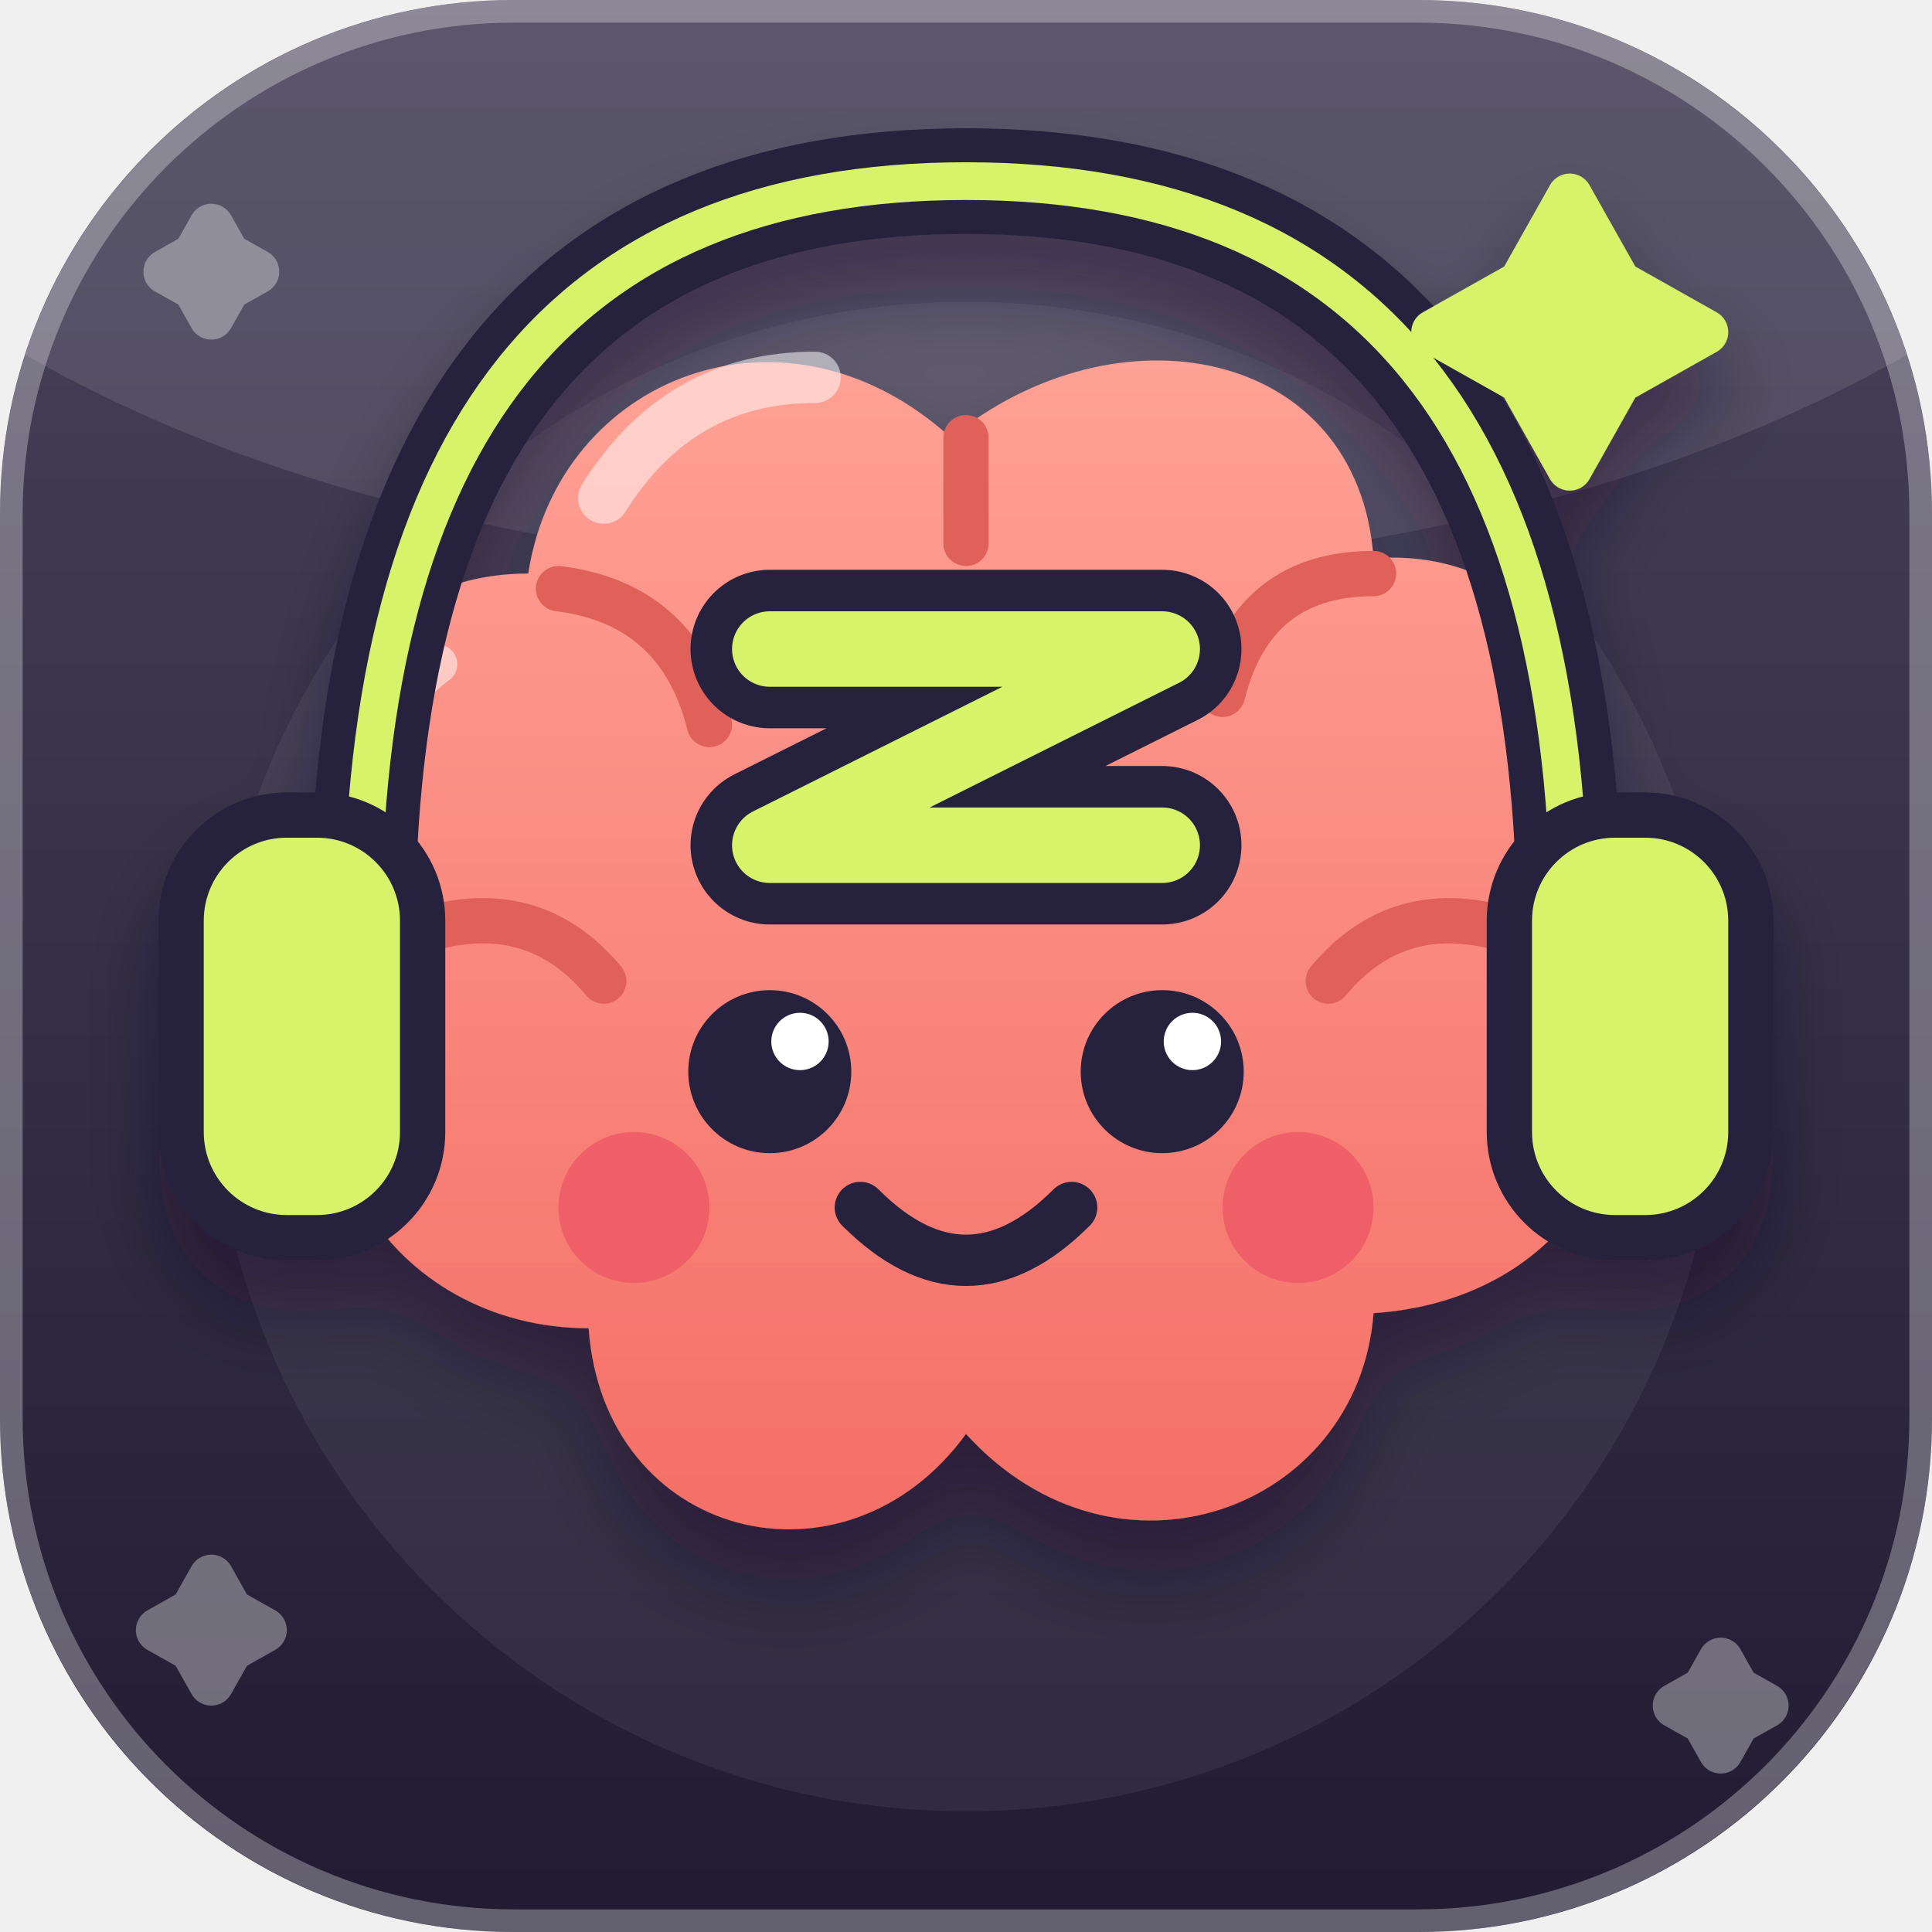
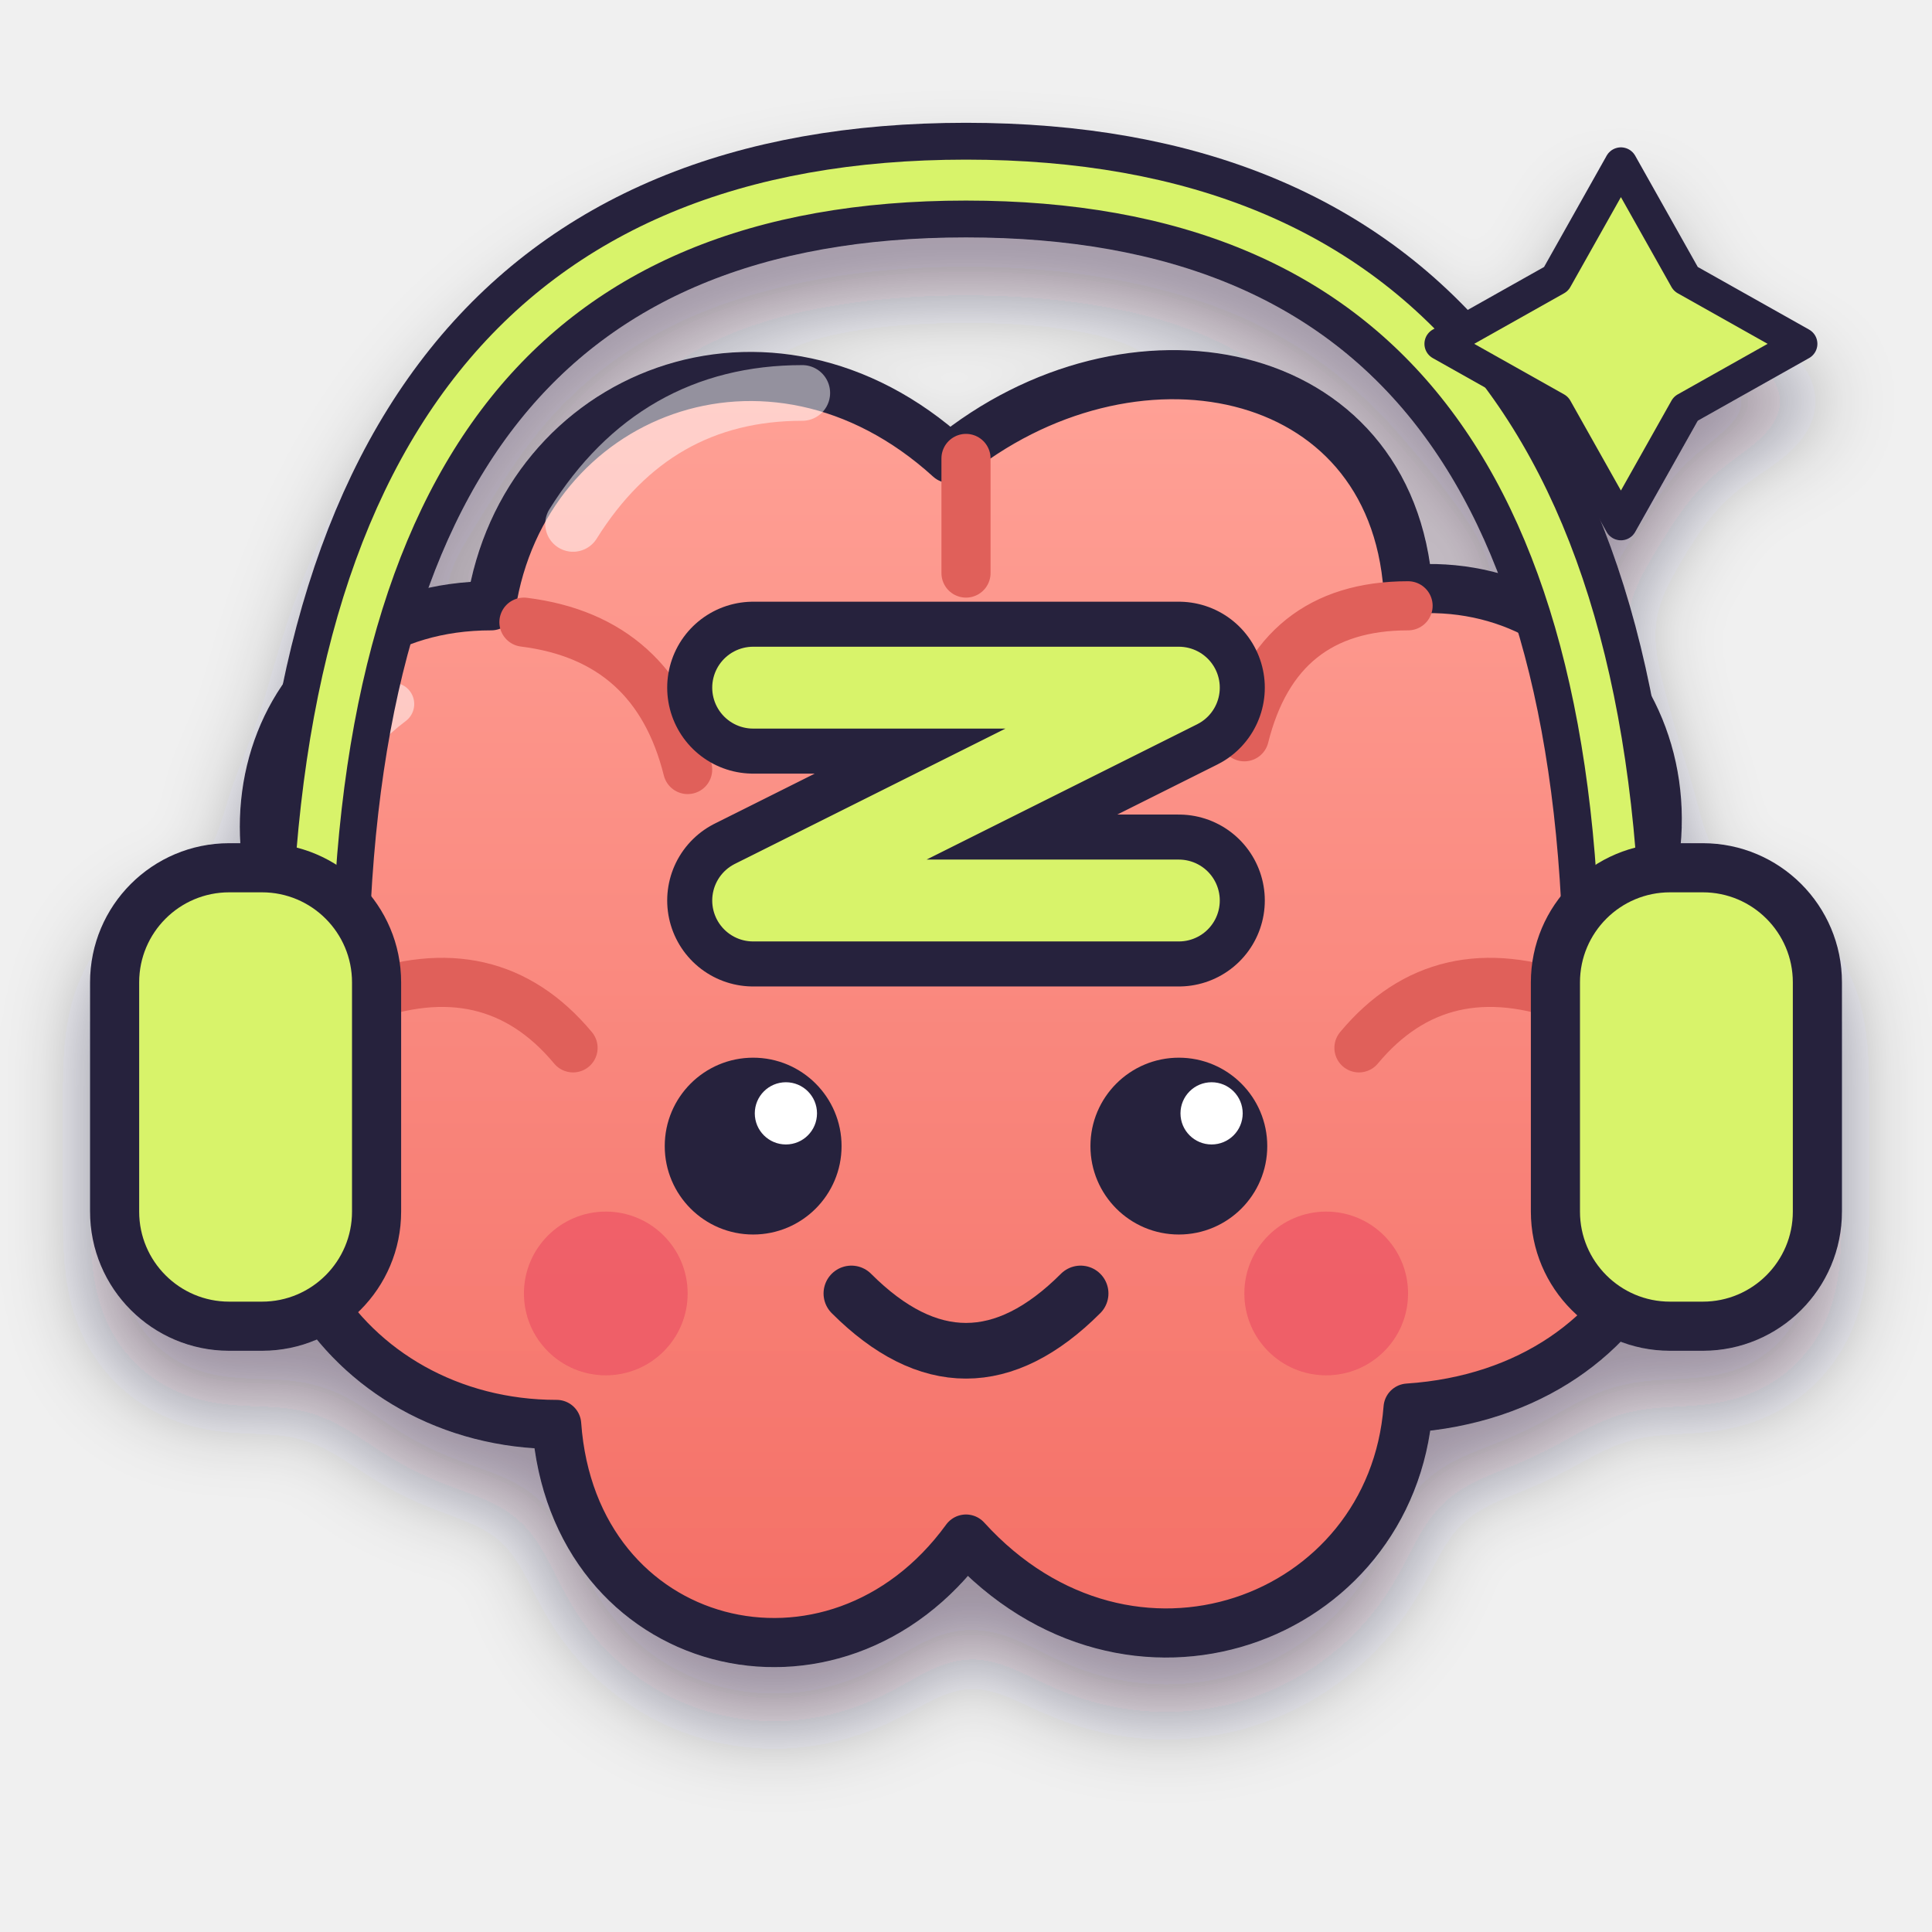
- <svg xmlns="http://www.w3.org/2000/svg" viewBox="0 0 128 128" fill="none" stroke-linecap="round" stroke-linejoin="round">
+ <svg xmlns="http://www.w3.org/2000/svg" viewBox="5 1 118 118" fill="none" stroke-linecap="round" stroke-linejoin="round">
  <defs>
-     <linearGradient id="z-b" x1="0" y1="0" x2="0" y2="1">
-       <stop offset="0" stop-color="#4a455c" />
-       <stop offset="1" stop-color="#201b31" />
-     </linearGradient>
    <linearGradient id="z-r" x1="0" y1="0" x2="0" y2="1">
      <stop offset="0" stop-color="#ffa196" />
      <stop offset="1" stop-color="#f46f66" />
    </linearGradient>
-     <clipPath id="z-c">
-       <rect width="128" height="128" rx="34" />
-     </clipPath>
    <filter id="z-s" x="-20%" y="-20%" width="140%" height="140%">
      <feDropShadow dx="0" dy="3.5" stdDeviation="2.5" flood-color="#140c28" flood-opacity=".4" />
    </filter>
  </defs>
-   <rect width="128" height="128" rx="34" fill="url(#z-b)" />
-   <g clip-path="url(#z-c)">
-     <ellipse cx="64" cy="-6" rx="84" ry="44" fill="#fff" fill-opacity=".1" />
-     <circle cx="64" cy="70" r="50" fill="#fff" fill-opacity=".06" />
-     <g opacity=".35">
-       <path d="M14 104.5L15.26 106.74L17.5 108L15.26 109.26L14 111.5L12.74 109.26L10.5 108L12.74 106.74Z" fill="#fff" stroke="#fff" stroke-width="3" />
+   <g filter="url(#z-s)">
+     <g>
+       <path d="M63 29C52 19 37 25 35 38C22 38 17 52 25 62C17 75 26 88 39 88C40 102 56 106 64 95C74 106 90 100 91 87C106 86 112 71 103 61C111 49 103 36 91 37C90 23 74 20 63 29Z" fill="url(#z-r)" stroke="#28223d" stroke-width="3" />
+       <path d="M37 39q8 1 10 9M27 62q8-3 13 3M91 38q-8 0-10 8M101 62q-8-3-13 3M64 29v7" stroke="#e0605a" stroke-width="3" fill="none" />
+       <path d="M40 33q5-8 14-8" stroke="#fff" stroke-opacity=".5" stroke-width="3.4" fill="none" />
+       <path d="M24 52q1-5 5-8" stroke="#fff" stroke-opacity=".5" stroke-width="2.6" fill="none" />
+       <g class="zp">
+         <path d="M51 43H77L51 56H77" stroke="#28223d" stroke-width="10.5" fill="none" />
+         <path d="M51 43H77L51 56H77" stroke="#d8f36a" stroke-width="5" fill="none" />
+       </g>
+       <g class="bk">
+         <circle cx="51" cy="71" r="5.4" fill="#28223d" />
+         <circle cx="53" cy="69" r="1.9" fill="#fff" />
+         <circle cx="77" cy="71" r="5.4" fill="#28223d" />
+         <circle cx="79" cy="69" r="1.9" fill="#fff" />
+       </g>
+       <circle cx="42" cy="80" r="5" fill="#e8475f" fill-opacity=".55" />
+       <circle cx="86" cy="80" r="5" fill="#e8475f" fill-opacity=".55" />
+       <path d="M57 80q7 7 14 0" stroke="#28223d" stroke-width="3.4" fill="none" />
+       <path d="M24 62Q24 12 64 12Q104 12 104 62" stroke="#28223d" stroke-width="7" />
+       <path d="M24 62Q24 12 64 12Q104 12 104 62" stroke="#d8f36a" stroke-width="2.5" />
+       <rect x="12" y="54" width="16" height="28" rx="7" fill="#d8f36a" stroke="#28223d" stroke-width="3" />
+       <rect x="100" y="54" width="16" height="28" rx="7" fill="#d8f36a" stroke="#28223d" stroke-width="3" />
    </g>
-     <g opacity=".35">
-       <path d="M114 110L115.08 111.92L117 113L115.08 114.08L114 116L112.92 114.08L111 113L112.92 111.92Z" fill="#fff" stroke="#fff" stroke-width="3" />
-     </g>
-     <g opacity=".35">
-       <path d="M14 15L15.08 16.92L17 18L15.08 19.08L14 21L12.92 19.08L11 18L12.92 16.92Z" fill="#fff" stroke="#fff" stroke-width="3" />
-     </g>
-     <g filter="url(#z-s)">
-       <g>
-         <path d="M63 29C52 19 37 25 35 38C22 38 17 52 25 62C17 75 26 88 39 88C40 102 56 106 64 95C74 106 90 100 91 87C106 86 112 71 103 61C111 49 103 36 91 37C90 23 74 20 63 29Z" fill="url(#z-r)" />
-         <path d="M37 39q8 1 10 9M27 62q8-3 13 3M91 38q-8 0-10 8M101 62q-8-3-13 3M64 29v7" stroke="#e0605a" stroke-width="3" fill="none" />
-         <path d="M40 33q5-8 14-8" stroke="#fff" stroke-opacity=".5" stroke-width="3.4" fill="none" />
-         <path d="M24 52q1-5 5-8" stroke="#fff" stroke-opacity=".5" stroke-width="2.6" fill="none" />
-         <g class="zp">
-           <path d="M51 43H77L51 56H77" stroke="#28223d" stroke-width="10.5" fill="none" />
-           <path d="M51 43H77L51 56H77" stroke="#d8f36a" stroke-width="5" fill="none" />
-         </g>
-         <g class="bk">
-           <circle cx="51" cy="71" r="5.4" fill="#28223d" />
-           <circle cx="53" cy="69" r="1.9" fill="#fff" />
-           <circle cx="77" cy="71" r="5.4" fill="#28223d" />
-           <circle cx="79" cy="69" r="1.9" fill="#fff" />
-         </g>
-         <circle cx="42" cy="80" r="5" fill="#e8475f" fill-opacity=".55" />
-         <circle cx="86" cy="80" r="5" fill="#e8475f" fill-opacity=".55" />
-         <path d="M57 80q7 7 14 0" stroke="#28223d" stroke-width="3.4" fill="none" />
-         <path d="M24 62Q24 12 64 12Q104 12 104 62" stroke="#28223d" stroke-width="7" />
-         <path d="M24 62Q24 12 64 12Q104 12 104 62" stroke="#d8f36a" stroke-width="2.5" />
-         <rect x="12" y="54" width="16" height="28" rx="7" fill="#d8f36a" stroke="#28223d" stroke-width="3" />
-         <rect x="100" y="54" width="16" height="28" rx="7" fill="#d8f36a" stroke="#28223d" stroke-width="3" />
-       </g>
-       <g class="tw">
-         <path d="M104 13L107.24 18.76L113 22L107.24 25.24L104 31L100.76 25.24L95 22L100.76 18.76Z" fill="#d8f36a" stroke="#d8f36a" stroke-width="3" />
-       </g>
+     <g class="tw">
+       <path d="M104 11L107.96 18.04L115 22L107.96 25.96L104 33L100.04 25.96L93 22L100.04 18.04Z" fill="#d8f36a" stroke="#28223d" stroke-width="2" />
    </g>
  </g>
-   <rect x=".75" y=".75" width="126.5" height="126.5" rx="33.3" stroke="#fff" stroke-opacity=".3" stroke-width="1.5" />
</svg>
